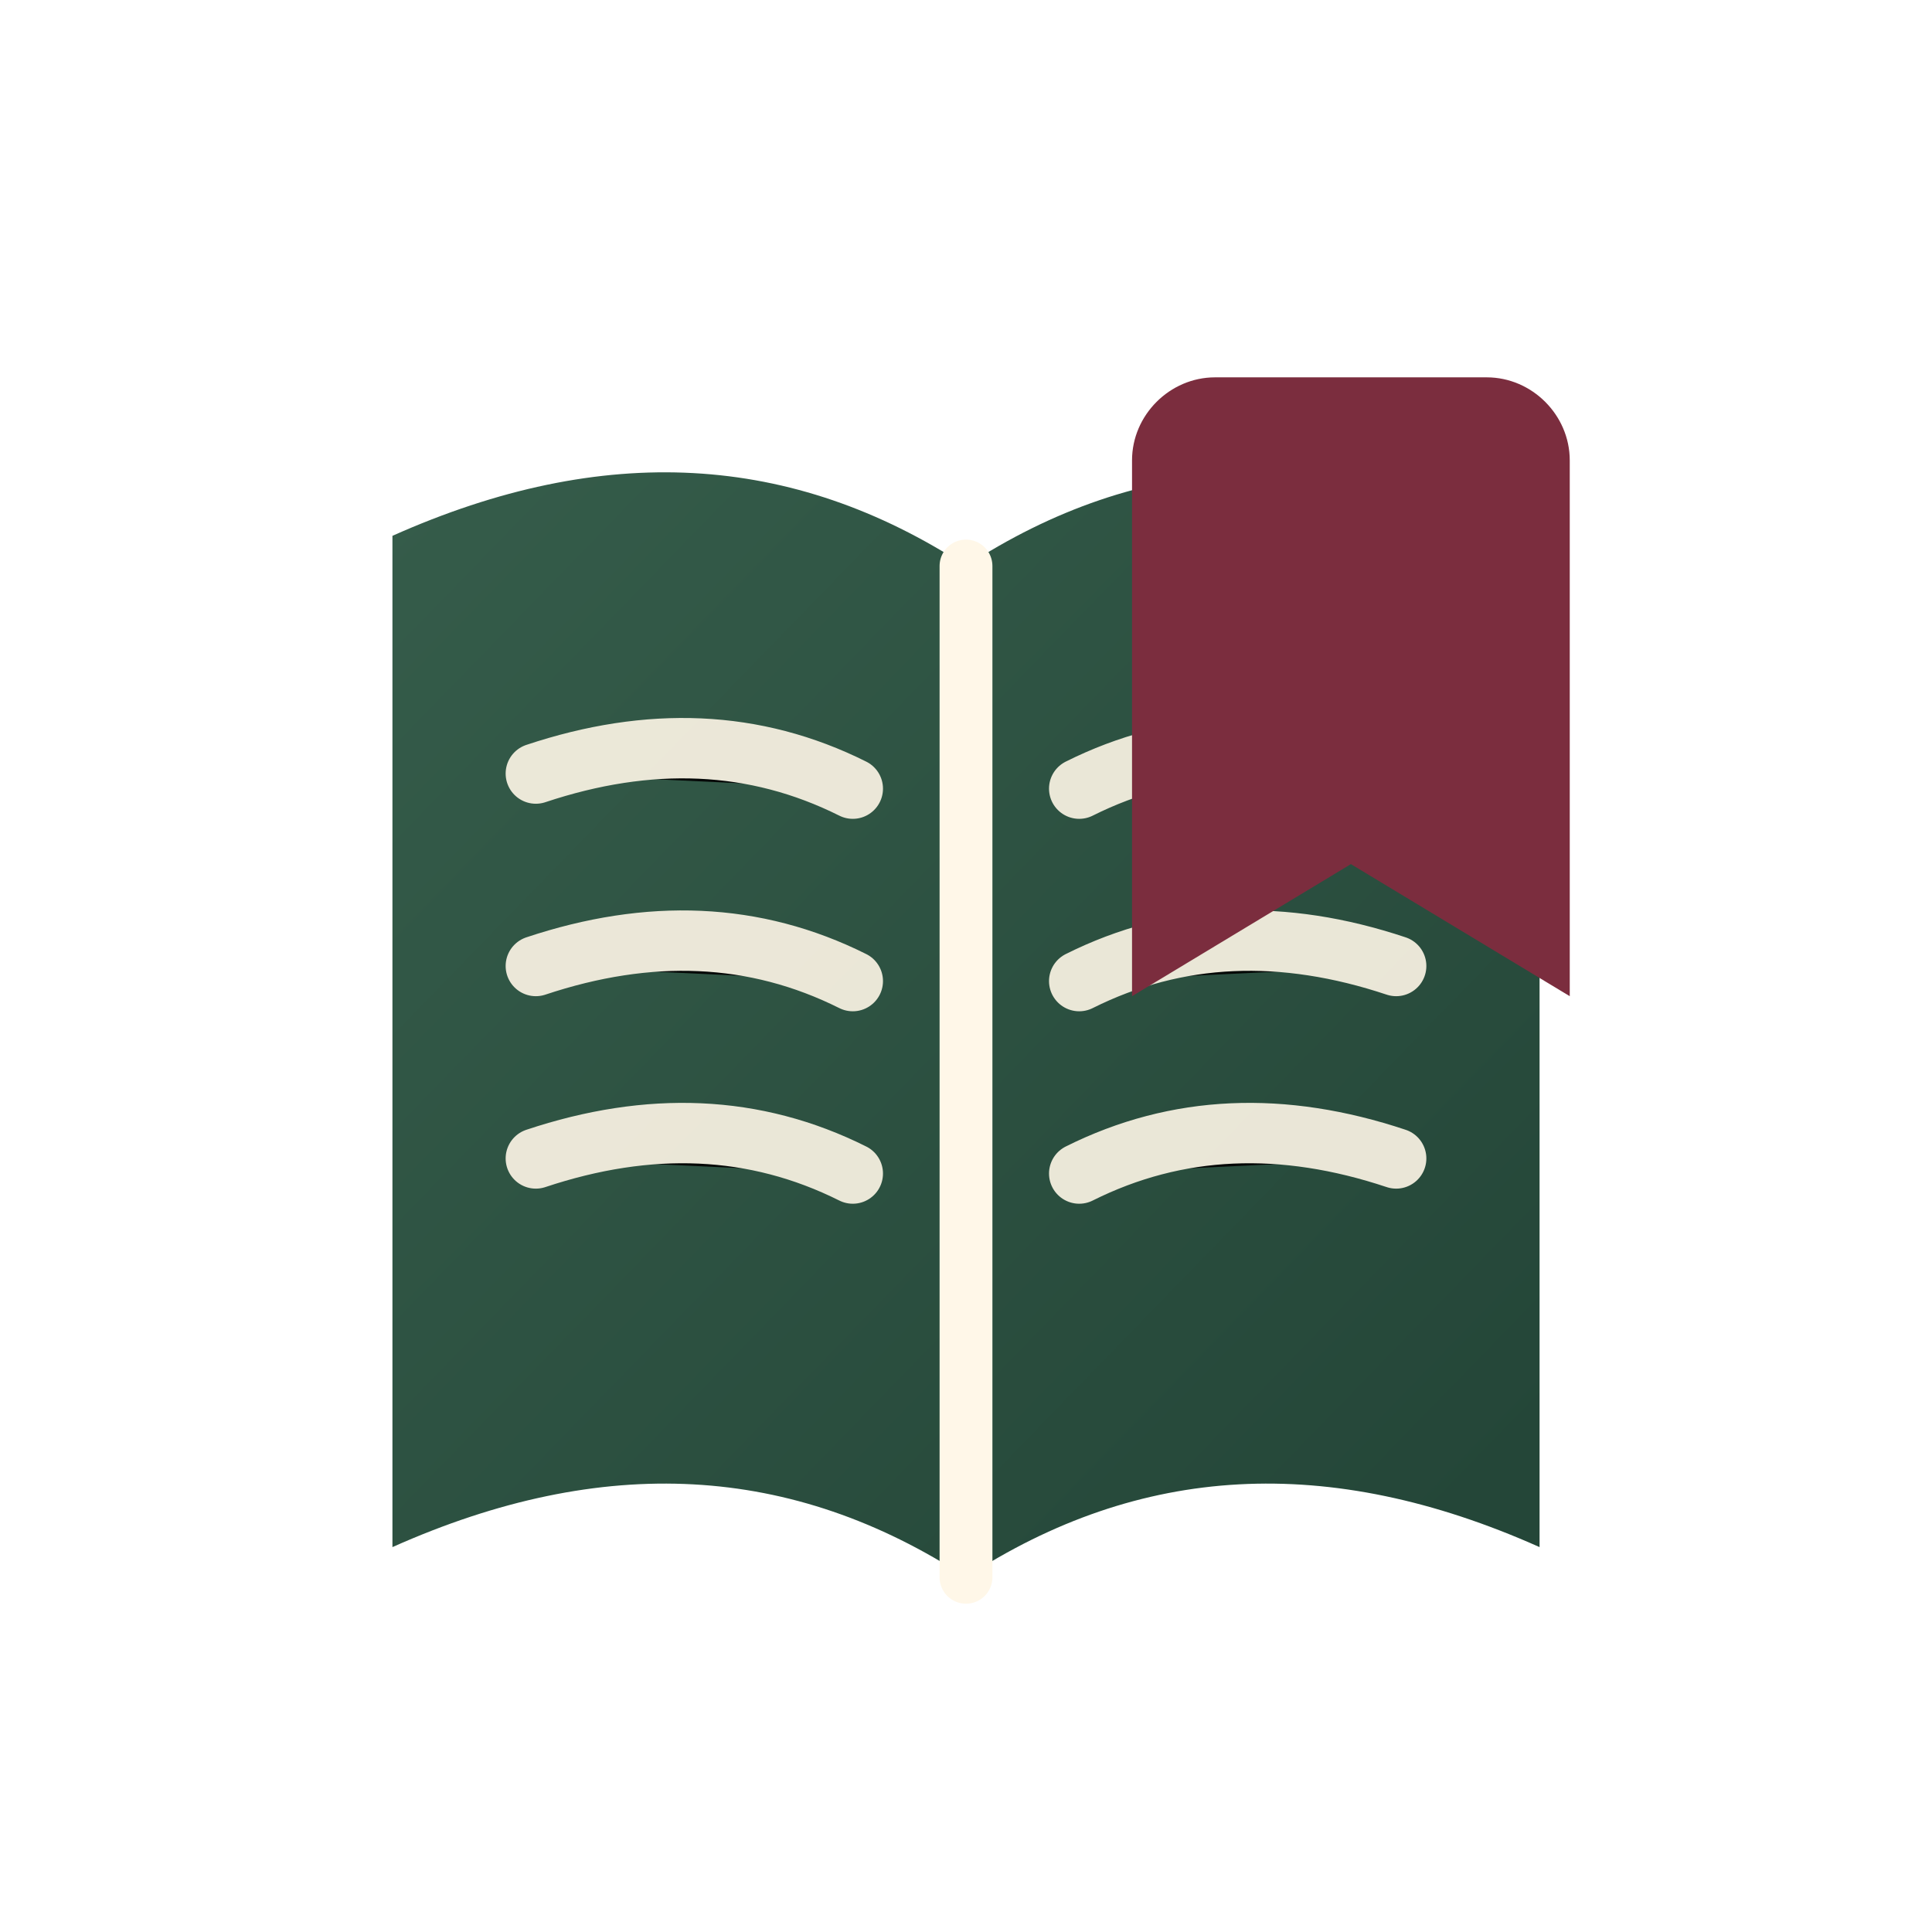
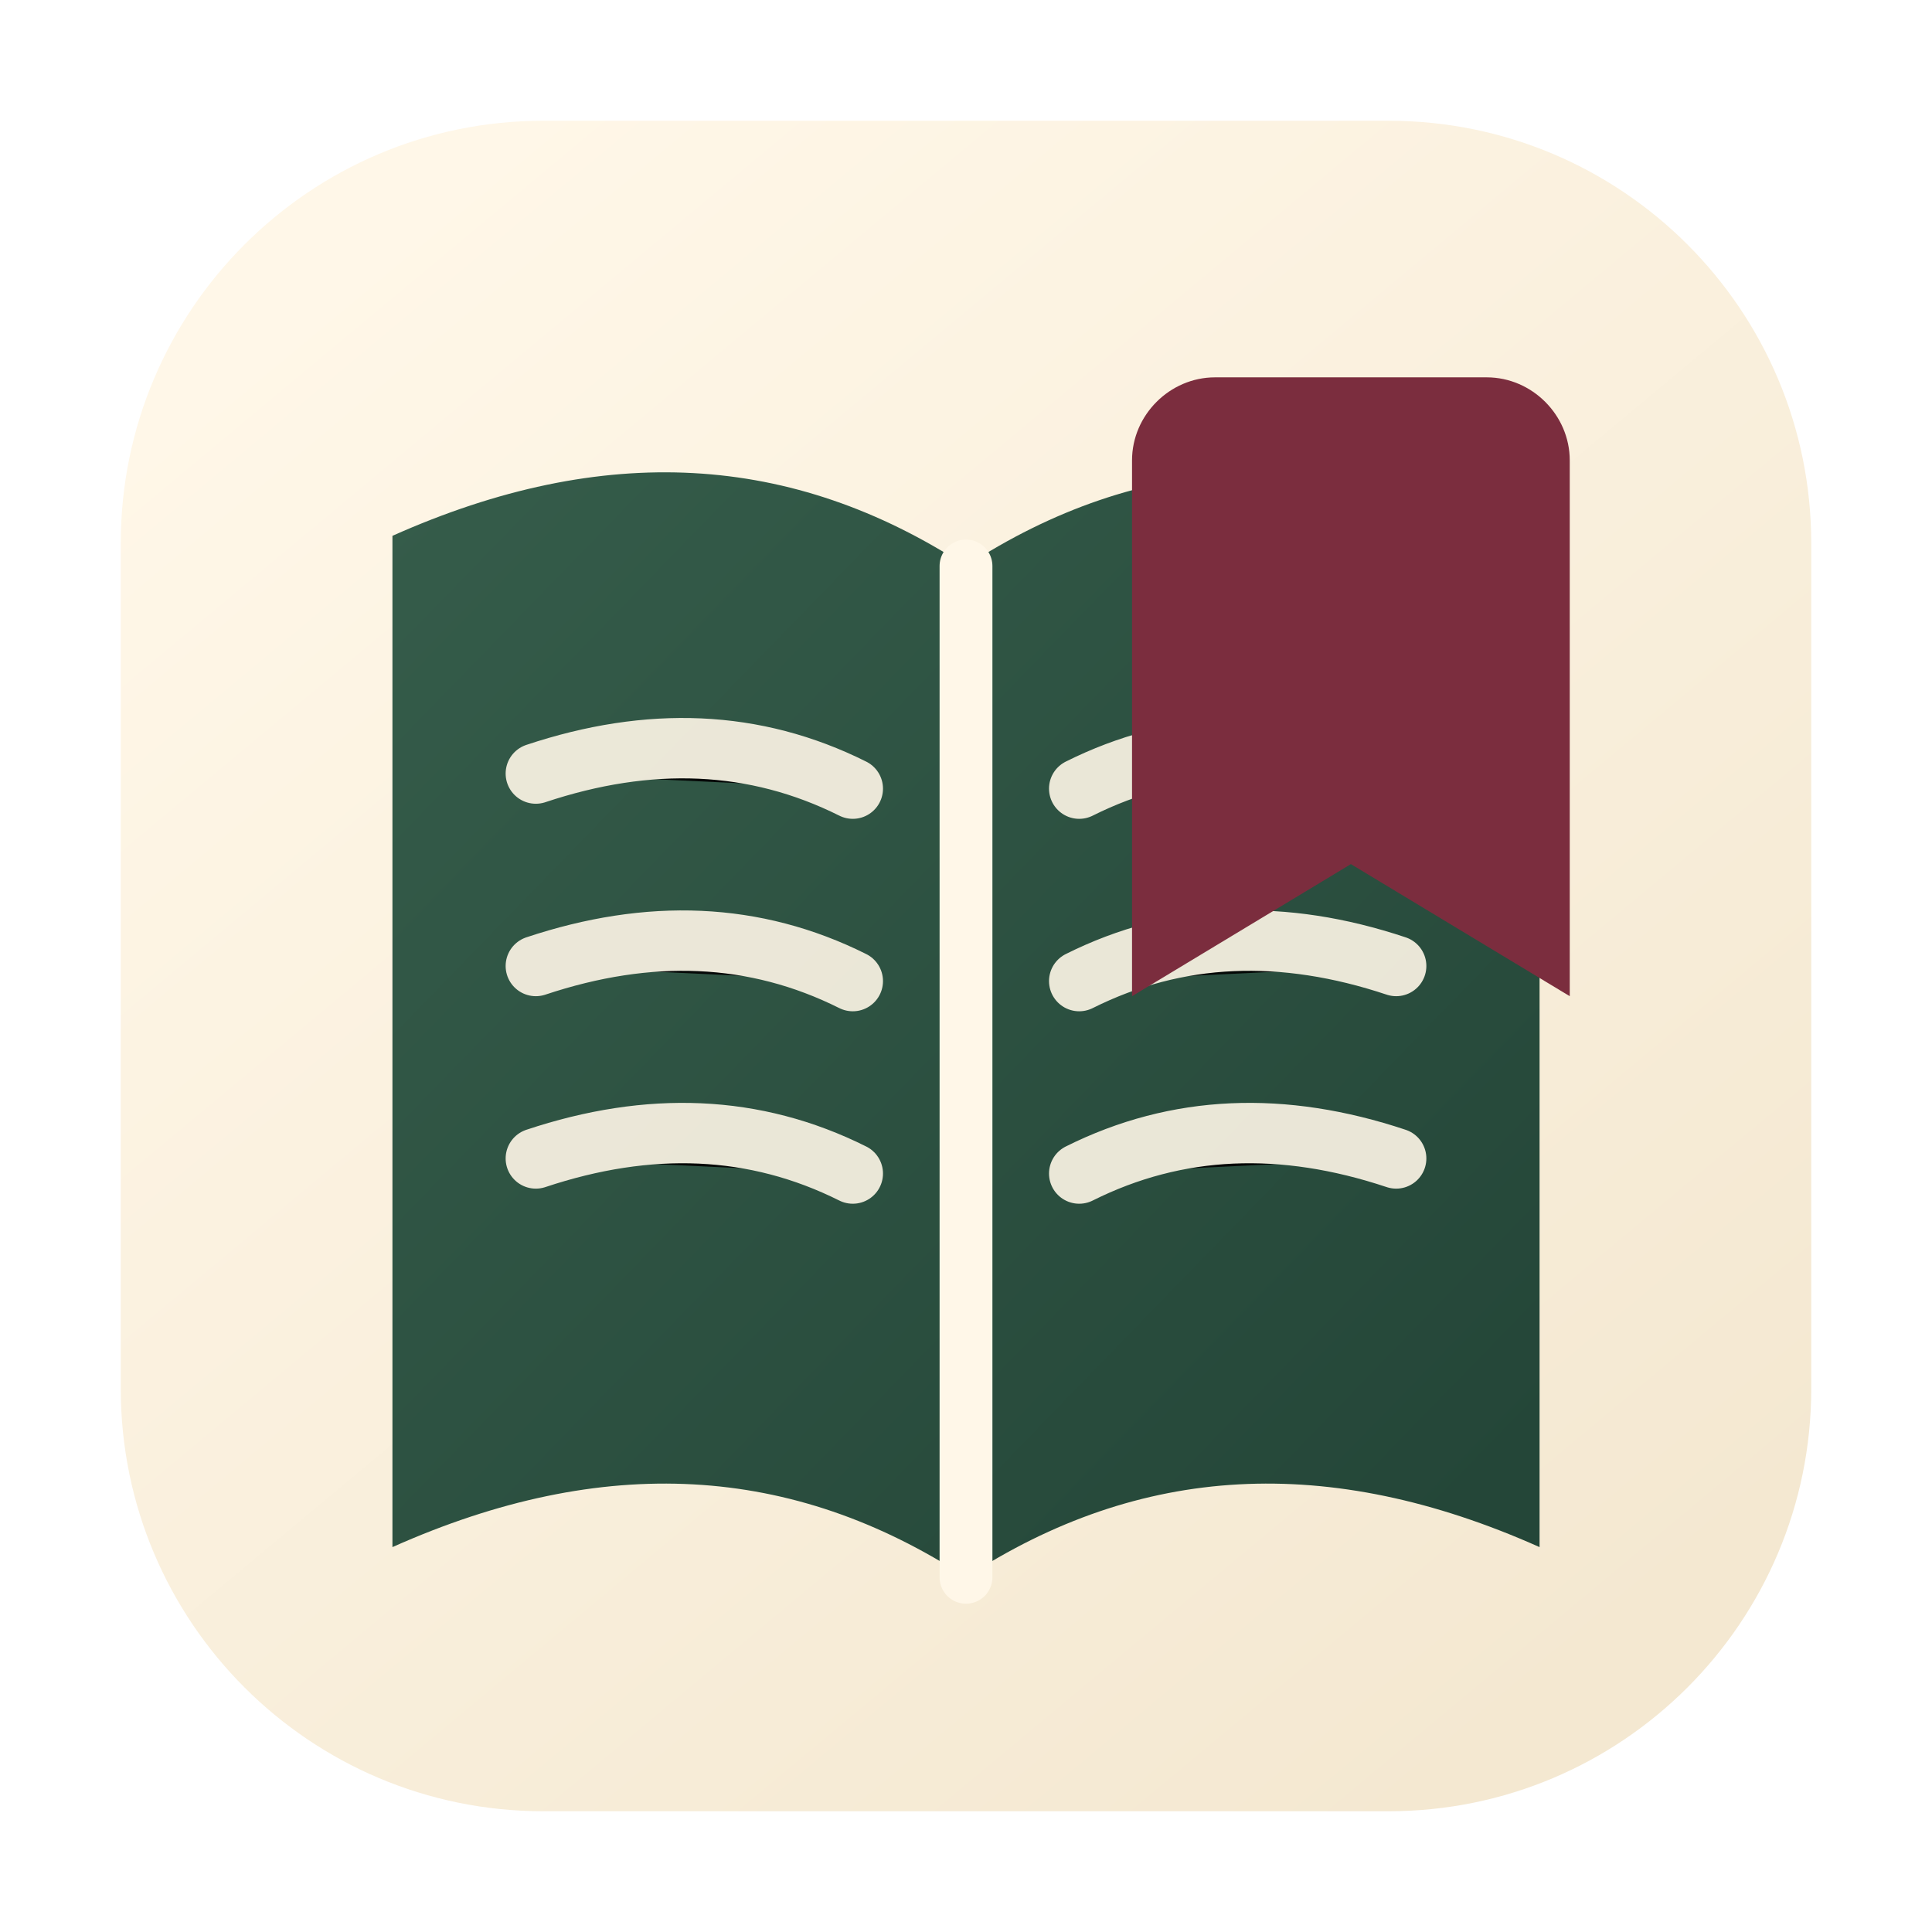
- <svg xmlns="http://www.w3.org/2000/svg" width="512" height="512" viewBox="0 0 512 512" role="img" aria-label="FHL Bible Notes favicon">
+ <svg xmlns="http://www.w3.org/2000/svg" width="512" height="512" viewBox="0 0 512 512" role="img" aria-label="FHL Bible Notes app icon">
  <defs>
+     <linearGradient id="bg" x1="96" y1="64" x2="416" y2="448" gradientUnits="userSpaceOnUse">
+       <stop offset="0" stop-color="#FFF7E8" />
+       <stop offset="1" stop-color="#F4E8D1" />
+     </linearGradient>
    <linearGradient id="book" x1="116" y1="122" x2="396" y2="394" gradientUnits="userSpaceOnUse">
      <stop offset="0" stop-color="#355C4A" />
      <stop offset="1" stop-color="#244638" />
    </linearGradient>
  </defs>
+   <rect x="32" y="32" width="448" height="448" rx="112" fill="url(#bg)" />
  <path d="M104 142c56-25 106-22 152 8v268c-46-30-96-33-152-8V142Z" fill="url(#book)" />
  <path d="M408 142c-56-25-106-22-152 8v268c46-30 96-33 152-8V142Z" fill="url(#book)" />
  <path d="M256 150v268" stroke="#FFF7E8" stroke-width="14" stroke-linecap="round" />
  <path d="M142 205c30-10 58-9 84 4M142 256c30-10 58-9 84 4M142 307c30-10 58-9 84 4" stroke="#FFF7E8" stroke-width="16" stroke-linecap="round" opacity=".9" />
  <path d="M370 205c-30-10-58-9-84 4M370 256c-30-10-58-9-84 4M370 307c-30-10-58-9-84 4" stroke="#FFF7E8" stroke-width="16" stroke-linecap="round" opacity=".9" />
  <path d="M322 100h72c12 0 22 10 22 22v142l-58-35-58 35V122c0-12 10-22 22-22Z" fill="#7B2D3E" />
</svg>
